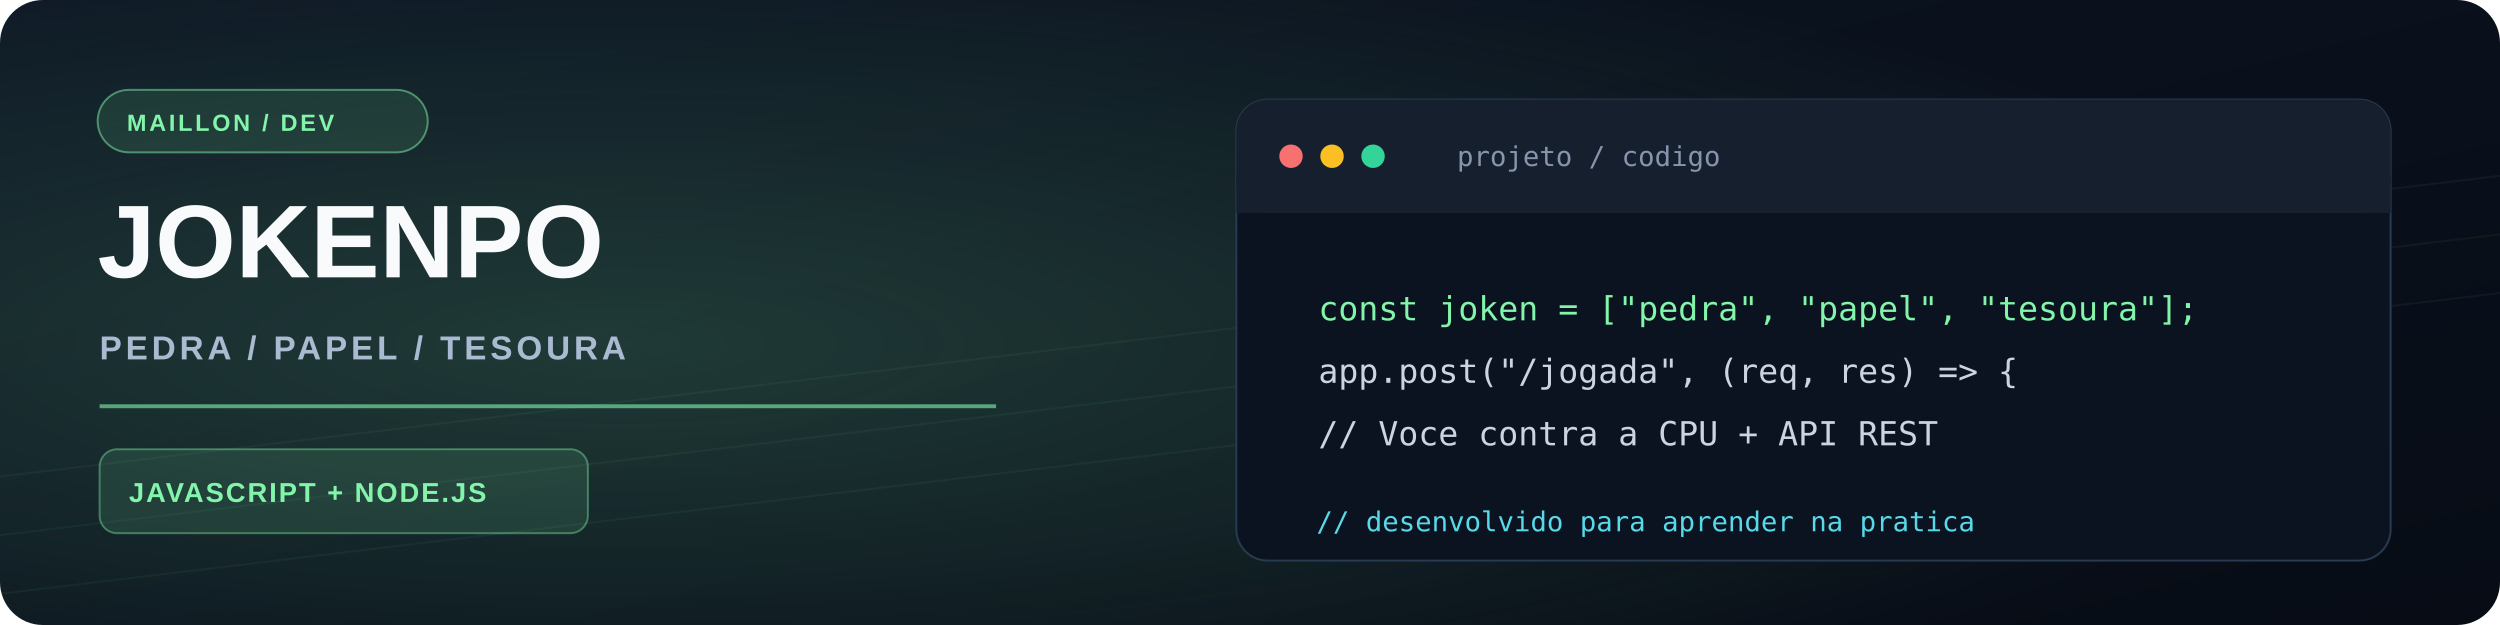
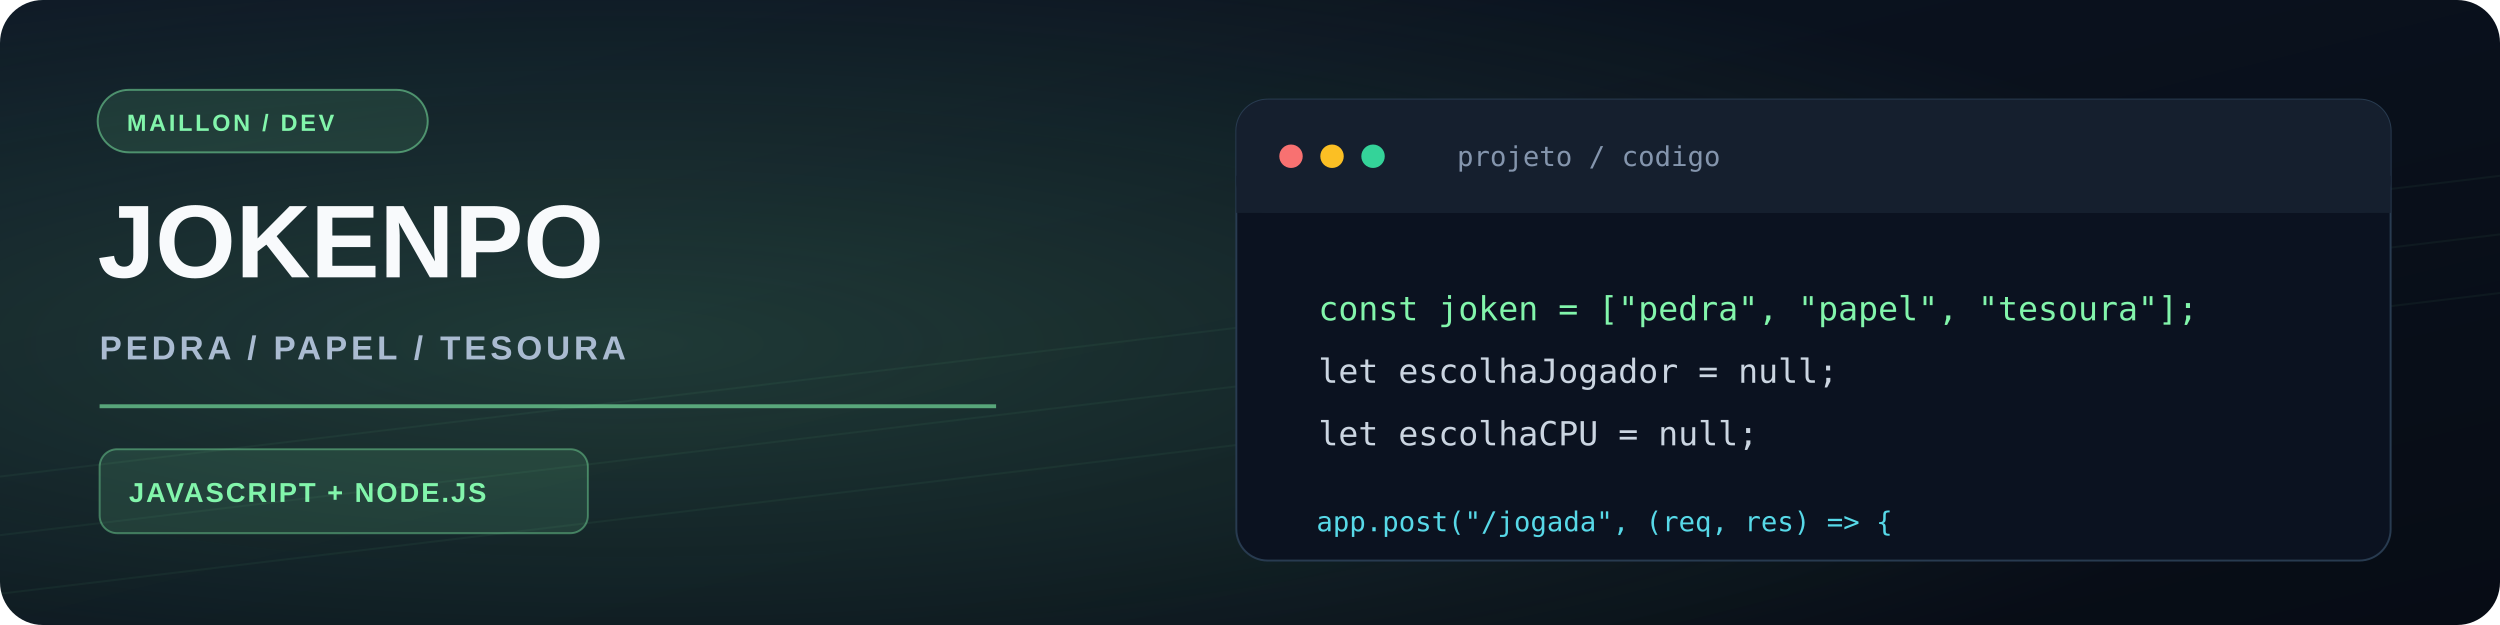
<svg xmlns="http://www.w3.org/2000/svg" width="1280" height="320" viewBox="0 0 1280 320" role="img" aria-label="JOKENPO — PEDRA  /  PAPEL  /  TESOURA">
  <defs>
    <linearGradient id="bg" x1="0" y1="0" x2="1" y2="1">
      <stop offset="0" stop-color="#0c1523" />
      <stop offset="1" stop-color="#070c15" />
    </linearGradient>
    <radialGradient id="glow" cx="25%" cy="55%" r="70%">
      <stop offset="0" stop-color="#82f5ab" stop-opacity=".18" />
      <stop offset="1" stop-color="#82f5ab" stop-opacity="0" />
    </radialGradient>
  </defs>
  <rect width="1280" height="320" rx="22" fill="url(#bg)" />
  <rect width="1280" height="320" rx="22" fill="url(#glow)" />
  <path d="M0 274L1280 120M0 304L1280 150M0 244L1280 90" stroke="#82f5ab" stroke-opacity=".05" stroke-width="1" />
  <rect x="50" y="46" width="169" height="32" rx="16" fill="#82f5ab" fill-opacity=".11" stroke="#82f5ab" stroke-opacity=".5" />
  <text x="65" y="67" font-family="Arial, sans-serif" font-weight="700" font-size="12" letter-spacing="1.4" fill="#82f5ab">MAILLON  /  DEV</text>
  <text x="50" y="142" font-family="Arial, sans-serif" font-weight="800" font-size="53" fill="#f8fafc">JOKENPO</text>
  <text x="51" y="184" font-family="Arial, sans-serif" font-size="17" font-weight="600" letter-spacing="2" fill="#aabbd1">PEDRA  /  PAPEL  /  TESOURA</text>
  <path d="M51 208H510" stroke="#82f5ab" stroke-opacity=".6" stroke-width="2" />
  <rect x="51" y="230" width="250" height="43" rx="9" fill="#82f5ab" fill-opacity=".12" stroke="#82f5ab" stroke-opacity=".4" />
  <text x="66" y="257" font-family="Arial, sans-serif" font-size="14" font-weight="700" letter-spacing="1" fill="#82f5ab">JAVASCRIPT  +  NODE.JS</text>
  <rect x="633" y="51" width="591" height="236" rx="16" fill="#0b1220" stroke="#283b50" />
  <rect x="633" y="51" width="591" height="58" rx="16" fill="#151f2e" />
  <rect x="633" y="90" width="591" height="19" fill="#151f2e" />
  <circle cx="661" cy="80" r="6" fill="#f87171" />
  <circle cx="682" cy="80" r="6" fill="#fbbf24" />
  <circle cx="703" cy="80" r="6" fill="#34d399" />
  <text x="746" y="85" font-family="Consolas, Monaco, monospace" font-size="14" fill="#8495ad">projeto / codigo</text>
-   <text x="675" y="164" font-family="Consolas, Monaco, monospace" font-size="17" fill="#82f5ab">const joken = ["pedra", "papel", "tesoura"];</text>
-   <text x="675" y="196" font-family="Consolas, Monaco, monospace" font-size="17" fill="#cbd5e1">app.post("/jogada", (req, res) =&gt; {</text>
-   <text x="675" y="228" font-family="Consolas, Monaco, monospace" font-size="17" fill="#cbd5e1">  // Voce contra a CPU  +  API REST</text>
-   <text x="674" y="272" font-family="Consolas, Monaco, monospace" font-size="14" fill="#57d9e8">// desenvolvido para aprender na pratica</text>
+   <text x="675" y="164" font-family="Consolas, Monaco, monospace" font-size="17" fill="#82f5ab" xml:space="preserve">const joken = ["pedra", "papel", "tesoura"];</text>
+   <text x="675" y="196" font-family="Consolas, Monaco, monospace" font-size="17" fill="#cbd5e1" xml:space="preserve">let escolhaJogador = null;</text>
+   <text x="675" y="228" font-family="Consolas, Monaco, monospace" font-size="17" fill="#cbd5e1" xml:space="preserve">let escolhaCPU = null;</text>
+   <text x="674" y="272" font-family="Consolas, Monaco, monospace" font-size="14" fill="#57d9e8" xml:space="preserve">app.post("/jogada", (req, res) =&gt; {</text>
</svg>
